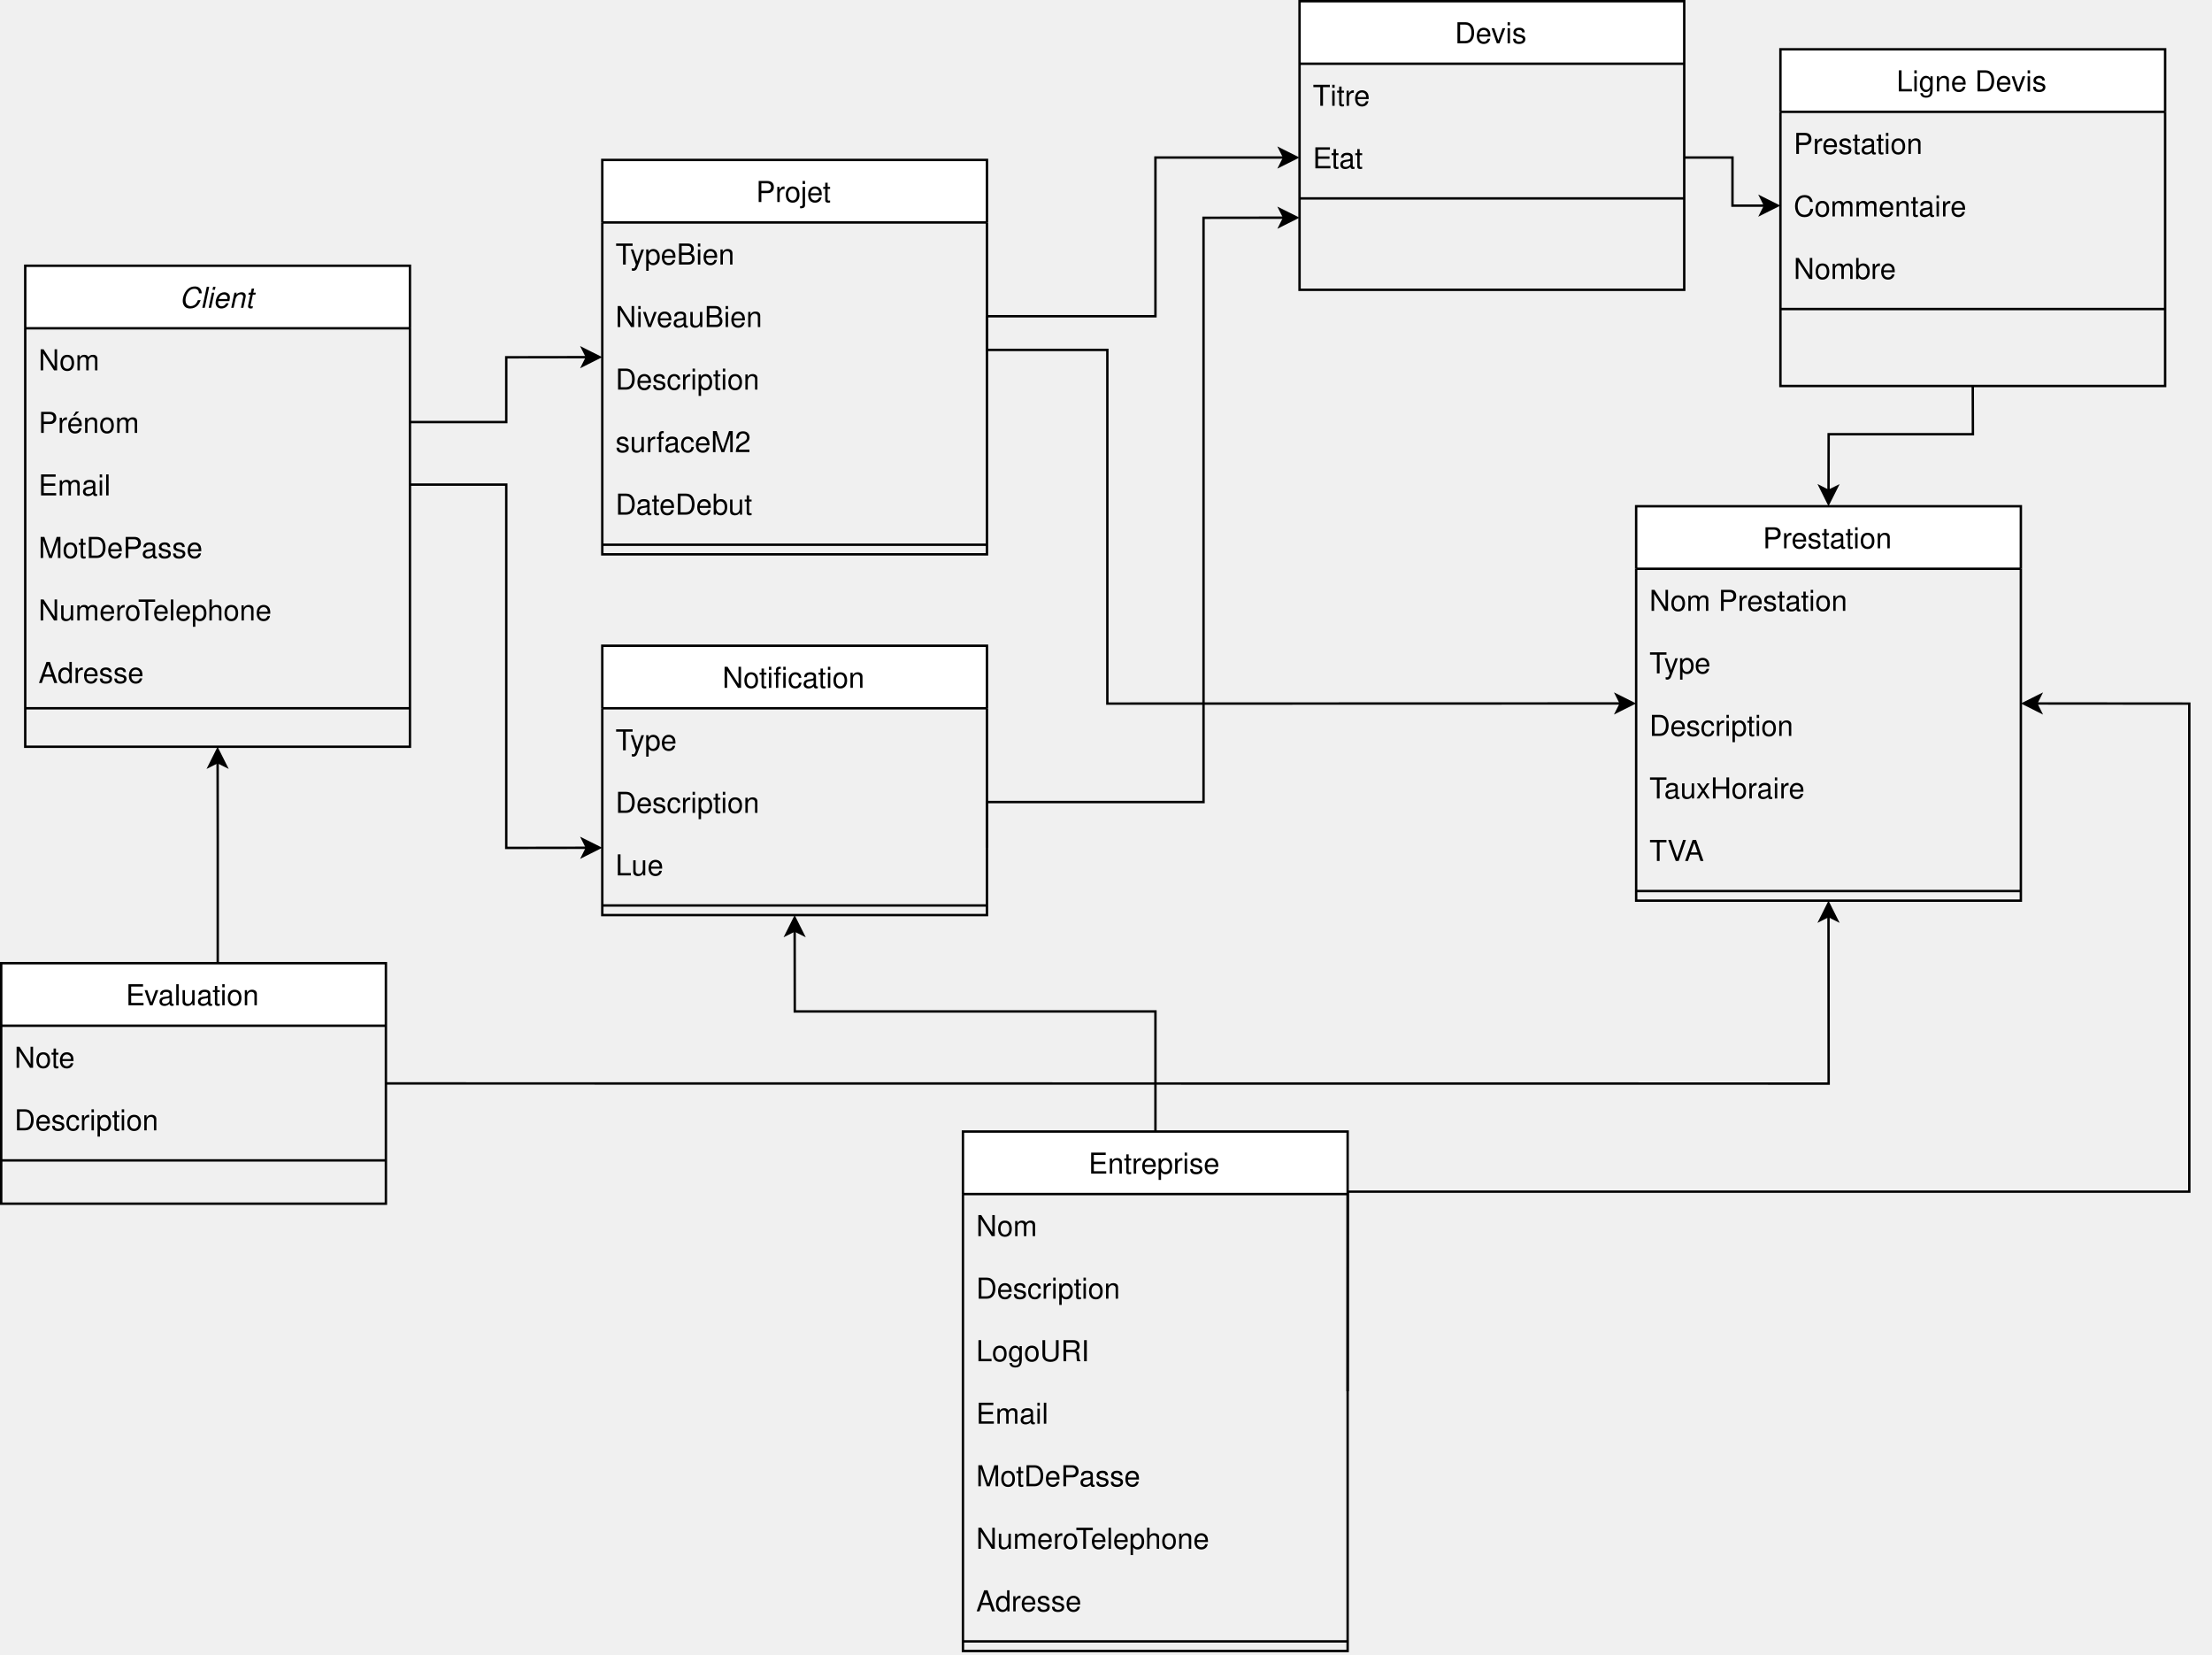
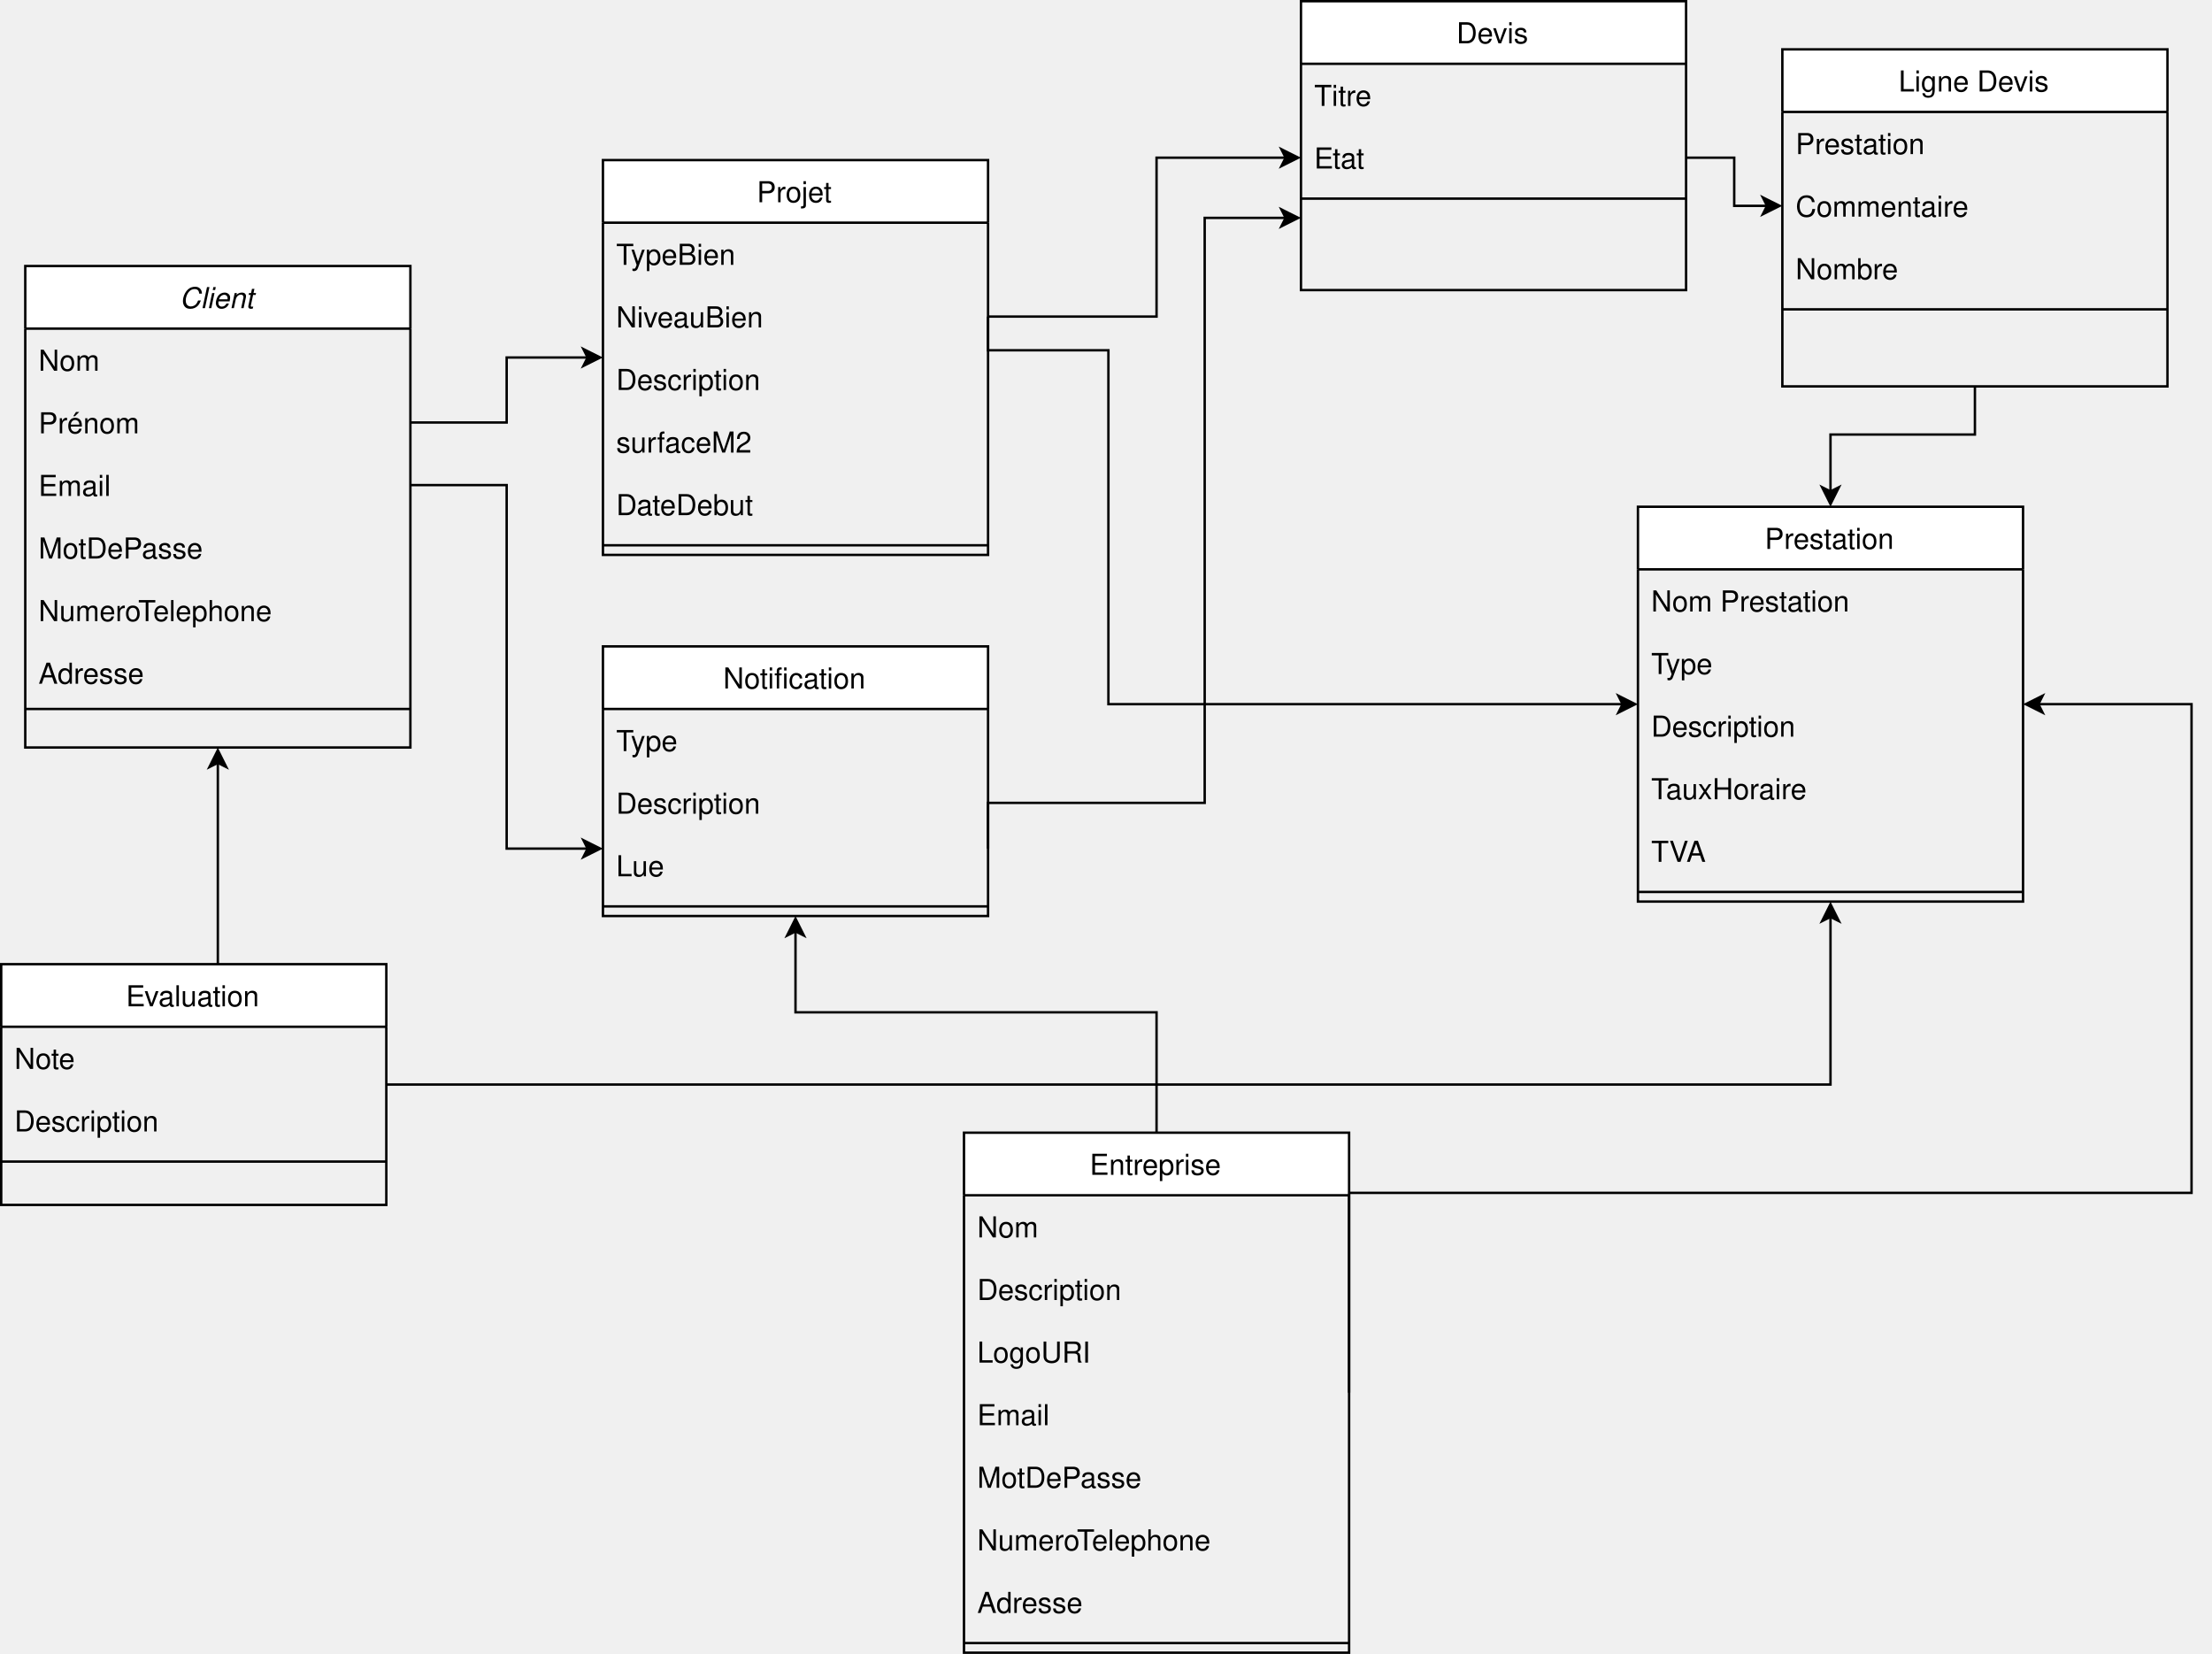
- <svg xmlns="http://www.w3.org/2000/svg" version="1.1" width="920px" height="688px" viewBox="-0.5 -0.5 920 688" content="&lt;mxfile host=&quot;Electron&quot; modified=&quot;2021-07-05T12:35:36.071Z&quot; agent=&quot;5.0 (Windows NT 10.0; Win64; x64) AppleWebKit/537.36 (KHTML, like Gecko) draw.io/14.6.13 Chrome/89.0.439.128 Electron/12.0.7 Safari/537.36&quot; etag=&quot;EMSYLAlqdJ-6ZJsoh8eY&quot; version=&quot;14.6.13&quot; type=&quot;device&quot;&gt;&lt;diagram id=&quot;C5RBs43oDa-KdzZeNtuy&quot; name=&quot;Page-1&quot;&gt;7V3bcto6FP0aHnMG37g8BkiT9pBO2tC0fVRAgBrb8rFFAv36I2MZX2QbAzZyiGYyUyRkG2stWWsvbbktbWitb13gLO/xDJottT1bt7RRS1UVvdel//g1G1bT6xhBzcJFM1YXVTyiv5BVtlntCs2gl2hIMDYJcpKVU2zbcEoSdcB18Vuy2Rybyas6YAG5iscpMPnan2hGlkFtT+1G9XcQLZbhlZVOP/jGAmFjdifeEszwW6xKu2lpQxdjEnyy1kNo+r0X9svPz5uf5vilc/vlm/cf+DH4d/L16So42adDDtndggttcvSp/77MP9096X9+OQ+fvr21b6+fv1yxQ9qvwFyx/hqayL9KcMdkE3aj94YsE9i0NJhjmzyyb2gnDICJFjb9PKXHQZdWvEKXIIrANfuCYIfWTpfInI3BBq/8e/AImL6EpcESu+gvPS0w6VcKraBfu4SRSe0kWjz6R9LqNq11oUfbPIQdo+yqxsAjrM0UmyZwPPS8/cF+Ewu4C2QPMCHYCk+EV/YMzlhph/S2QFz8suOOf3xJOBhsfm/AdYyMDJ5biC1I3A1twr7tMTTYUOuy4ltEW6XD6pYxyqptVgnYUFnszry72Hc6tIC9oF2wu5qqJS+n6GWv10leDpgUdhsQOPA70YuTkH6I3WhUtaXmATRVOJp+pdClOUq7mcT4aMI5yWWj54ApshfjbZuRHtV8ZzfqV2F67NzcMmGJZjNob5lCAAEBmXx6OBjZZNsTxoD+0f4atv8xWgb9QUNaVqIy/fObu2SIbUoqgLbsgZSpb9BnawavCsfsfl5tkoAdCmycRwlED4VP5eB7cFtDrXXdty8QxoJnyZJYJvtYF9iGKhhsjQP7xgLIlDBXCnO3dz6Y1/ef+5tXa7Ayfi/XN5MF1uZ3VwovHe4xGdHJ2PPghwabA7Es/rlgK21dMNp9fgJeWdDFE2hCZ4ltiXjFiGtHirHKENd4zXU9o+JaDu6qoTZEyzOdQ5qD2ETb0I91h5IZFu3B36JI+qcLAZ/4fBhdKRwpNJ4UWgYBTPAMzQfsIYKwf343aJsihijNrfRK6jC9JlA7GZob/4GlI/u2jOyri+w1NRlrl43IlE4BPfJDeyUV2mu9RoT22TqSDw4nGwcOEH3qy4nmsImmU/hIOqcNkA01Hxp+Ra8QrCTYlYN9ThsgWz/2OLBH0Ju6yNnO1xLtKtEW7gZovIb0Vu4cTOE9LyYl1qdgLd4M0Hg3YEQ1wgg+r3h5KcE+Cexz+gCZv4/HmoP4oweHnRz0Tw/5e3UpMYMDEc4WMIz9aJcs8QLbwLyJalMjIWozxluwfKxofEk2LLgDK4KTrIBrRH7FPv/2T0WHYVAardmZt4VNWLDp/e4O8guxo/xidNi2FB4X3J9/U7nDsSi08/DKncICzEMtS6PZBSQFXa1nM8GFJiBU/CZ+XW6Ud+26YBNrwGgcnfnBr4gCwE4qANQNI84Zrn2/d1r7UG5GnAx+caWRYpiycWbShgSMce53/LumE1AVQUDDyHYg8giltwvbn0yowi6ML1VSDKHjogyXW/pk9ftkejf1HCotf5QC/ZNvlJW6XrcZRpne5dh6uUkwxyjpYDg31/7SP5YjUhuQwq0tnY+JxlRV/Pj+ueVfU1Oi+V/iuR9P4eaVwS91X2bKUm0QivekQr35MdKR6gNSeN5J+HSXqUaVWYz7MD9nAko25nwgJnON6sG6bFpKbX5yaD1KQ7mEMVE+xb9dUkTV5ij3OBQFmnORHZdtzoVOdOQ+7yy9XCe6VZ2hl92DLKo4j6PMOXC9fmo7UMie8BTBDbCjIrYc6gxy19GLncFezjalep1B3msZwVfkcRyXpmD9pmBHSTLgquxGNUVNUbicKZj2rhu9MY73lCaIuJenm8rOnN3S7GrM5jg+cr2h3XhxCFa6X+pwnIXvi1P5IEcK35NhLWse1qV7VTGZFOIXpTN7o81L2EN2xJwoYXcT9e7Rnpr/g991soTdESxcrFaKJeye9jVlS3SEEPOUFJ/mk/mc8VhK9WpdoxYyp+Mr/RzkzJA8/meQuRAqY6x0jLXHGMxnfW6MlcqD0DplQ6zj3j2ipZ7UmRuUGpJ3oWUsSGByeRFWhc50/phvRBiWDTMvzy85O0Ms2sJTOPgVfw7hC4/FqgdVdCimiMkPzlS83bKSt5XIau+eMa09P1m4RAAX9HXlojdt9e40QMWiV0/nr/e1+On4dObuae2NcwR8WTIFzenzSKpqQaqa2/avlnxEKuGu+MuV1WrGysXGkbL60DlZbbasVjP2ikpZXRPawmW1xhs745Uc09WiLDxfWi5kVQ9q6QzquqIn/gUOD1R5ESkehVmy6TSUsu+DPvKlUe9JPOpZwY5FKwo4Kyed4udTzjJWU4Skzlt2Ml6oHGbhClLn5yEZL9SFtnAlqfNScgJW6ztMu+oCkxjFoi1+k57O7/2YPF1LmKuFWfwWPg5lDmIZHx6KquhXRr3DdLKW1qQ3RrFBsHdpLeeFcKVX1k5bQ1XeO8znXEIt+v9Pan8v02k46+8dZ9Er5Vnv3yrY31H/Unk47Ve8VJ7eDdVX4mfb21w1UlytYeVbkXNTDWRuztsM09kaSrv47YRGesvoge3P8jZDhV8YHVNh6xuycqupKM89nXS/25y313PXU0/fd73VNFuv8AasdNuPjvaC4d9cuz1jV+oQWxa9qYt05moDUrihHpovyaWy5wvEUPCQFW6myw3GdcAqPDFDFROqHxmpHBMVtep23sru5KwpVOcyObTUVs6cV+vsV260GP3/80FzFzjLezyDfov/AQ==&lt;/diagram&gt;&lt;/mxfile&gt;">
+ <svg xmlns="http://www.w3.org/2000/svg" version="1.1" width="919px" height="687px" viewBox="-0.5 -0.5 919 687" content="&lt;mxfile host=&quot;Electron&quot; modified=&quot;2021-07-12T20:23:09.944Z&quot; agent=&quot;5.0 (Windows NT 10.0; Win64; x64) AppleWebKit/537.36 (KHTML, like Gecko) draw.io/14.6.13 Chrome/89.0.439.128 Electron/12.0.7 Safari/537.36&quot; etag=&quot;i4FXJ8ezyd_VgB0PAWdG&quot; version=&quot;14.6.13&quot; type=&quot;device&quot;&gt;&lt;diagram id=&quot;C5RBs43oDa-KdzZeNtuy&quot; name=&quot;Page-1&quot;&gt;7V3bcto6FP0aHnMG37g8BkiT9pBO2tC0fVRAgBrb8rFFAv36I4N8lWIM2AiIZjpTvJFtrLVkr7205TSMvrO89YE3v8cTaDf05mTZMAYNXdf0lkn/CyMrFmm3tE1k5qMJiyWBR/QXsmCTRRdoAoNMQ4KxTZCXDY6x68IxycSA7+O3bLMptrNn9cAMcoHHMbD56E80IfNNtKO3k/gdRLN5dGat1d1844CoMbuSYA4m+C0VMm4aRt/HmGw+Ocs+tMPei/rl5+fVT3v40rr98i34D/zo/Tv6+nS1OdinXXaJL8GHLtn70H9fpp/unsw/v7yHT9/emrfXz1+u2C7NV2AvWH/1bRSeZXPFZBV1Y/CGHBu4dKs3xS55ZN/QTugBG81c+nlM94M+DbxCnyCKwDX7gmCPRsdzZE+GYIUX4TUEBIxfoq3eHPvoLz0ssOlXGg3Qr33CyKS3Mi0ewz1puEmjPgxom4eoY7Q4NAQBYW3G2LaBF6Dn9Q8OmzjAnyG3hwnBTnQgvHAncMK2YqTXG8THLzF3wv1LwsFgC3sDLlNkZPDcQuxA4q9oE/Zth6HBhlqbbb4ltNVaLDZPUVZvsiBgQ2UWHzk+2Xc6tIA7o10Qn003sqfTzLLna2VPB2wKuwsI7IWdGKRJSD+kLjQJram5A001jqZfKXR5jtJuJik+2nBK3mVj4IExcmfDdZuBmUS+swsNQ5juO7XXTJijyQS6a6YQQMCGTCE9PIxcsu4Jq0f/0f7qN/+xGhb9QX26rSXb9F/Y3Cd97FJSAbRmD6RMfYMhWwW8Khyz23m1ygK2K7BpHmUQ3RU+nYPvwW/0jcZ1171AGAvuJXPi2OxjXWBbumSwDQ7sGwcgW8FcKcztzvFgXt5/7q5end7C+j1f3oxm2JjeXWm8dLjHZEAfxkEAFdiVgq01Tclod/kH8MKBPh5BG3pz7CrEK0bc2FOMVYa4wWuu6wkV12pwVw21JVuemRzSHMQ2Wqd+rDs0YVq0BX+HIhkeLgJ8FPJhcKVxpDB4UhgCAtjgGdoPOEAE4fD4/qZtjhiyNLfWKanDzJpAbQk0N/4DS2f2TZXZV5fZG3o21y6bkWmtAnq8n9prudTe6JxEai/WkXxyOFp5sIfoXV89aEoM8JO0AcRQ86nhV/QKwUKBXTnYx7QBxPqxw4E9gMHYR976ea3QrhJt6W6AwWvIYOFPwRje82JSYX0I1vLNAIN3AwZUIwzg84KXlwrsg8A+pg8g/Mk81hzEHz053B3Vsil/py4lZnEgwskMRrkf7ZI5nmEX2DdJNDcSkjZDvAYrxIrml2TFkjuwIDjLCrhE5Ffq8+/wUHQYbrYGS3bk9cYq2nDp9cY7hRupvcLNZLf1VrQfD11RJhfghT+GBRBH0pUmrzNICnqW3ZvD3ixkgg9tQKj4TTUqyPKufR+sUg0YjZMjP4SBJAFs5RJA07LSnOHadzuHtY/kZsLJzS+uNFOMSjaOTNqIgCnO/U5/d2IE1E+CgJYldiDeI5TZLGx/MKEK+zQ9VUkxhJ6PBC638snq98nMdu4+VFr+aAX6532jrNT52qdhlJltjq0fuAgmHrvnY3+ZH8sRqQ1I6daWyedEQ6oqfnz/3AjPaWjJ81/heQbmlcVPdV9myVJtEMr3pCK9+THKkeoDUnrdSXR3V6VG+1mMe2B+zAIUMeZ8IqZqjerBumxZSm1+cmQ9KkO50uSmWVJE1eYodzgUJZpziR0nNuciJzpxn2NL710nmseurKEn7jCWREhylDkHrtPNLQeK2BMdYnNFbK+ELbs6g9x5zGJnsPPOMqV6nUHeaxnAVxRwHFemYP2mYEvLMuCq7EI1Tc9RuJwpmPeuT3phHO8pjRDxL083lX1ytkuz62QWx/GZ6w3txotDsFrluzPO0tfF6XySo4TvwbCWNQ/r0r26nEqKo09KCy++yUvYotUTdUvY+EEd39pzz//NDz1YwsYEiyartWIJu6V9TdUSLSnEPKTE5+TILDUfy6leo23VQuZ8fmUeg5wCyRN+BsKJUJVj1Z9j5eogjFbZFGu/d48YuTu1cIHSidRdGIIJCUwuL8PaV58XDvCTTMPEMPPy/JKrM+SiLb2Eg5/x5xD+QLlYNaDKTsU0OfXBQsXbLit5G5mq9nZ9Ze1FxcJbE7ioa+sWvXmrN9YAFYteM1+/3jXSh+PLmduHtbeOkfCJZAqa0vuRUtWnsuxfL3mL1KJV8Zcrq3XBzMXKU7K68Jmsl2bgqchqXbBWVMnqmtCWLqsN3tgZLtSYrhZl6fXSaiKrelBLV1DXlT3xL3B4oMqLKPEozZLNl6GUfR/0ni+NOifxaIqSHYcGCjirHjqC0X4+QtLkLTuVL1QOs3QFafLPIZUv1IW2dCVp8lJyBBbLO0y76gKLGOWiLX+Rnsmv/Rg9XSuYq4VZ/hI+DmUO4o+eH+6OquxXRp1hOVnDkPjGKMb5rVNrrF+rm1k7bA5VO3eYa5xCLfpzJ8d/L9NhOJvnjvORZ8pF798qXM5x9Kny6LFf8VR5fjVUV0sfbWtz3cpxtYaZb009mw4n8wm/zTBfraE1i99OaOWXjO7Y/ihvM9T4idEhFbahIauWmkr7C4z5paZ6Wc/dzN19z3qpqVjA8AasctvLZXvxWD8fu12wKrWPHYde50U6c7UBKd1Qj8yX7FTZ8wViKHnISjfT1QLjOmCVXpihy0nV98xU9smKdlNz2523sis5j5Wqc5UcRm4p5zuv1tmu3Ohm8vfnN8194M3v8QSGLf4H&lt;/diagram&gt;&lt;/mxfile&gt;">
  <defs>
    <clipPath id="mx-clip-14-141-152-26-0">
      <rect x="14" y="141" width="152" height="26" />
    </clipPath>
    <clipPath id="mx-clip-14-167-152-26-0">
      <rect x="14" y="167" width="152" height="26" />
    </clipPath>
    <clipPath id="mx-clip-14-193-152-26-0">
      <rect x="14" y="193" width="152" height="26" />
    </clipPath>
    <clipPath id="mx-clip-14-219-152-26-0">
      <rect x="14" y="219" width="152" height="26" />
    </clipPath>
    <clipPath id="mx-clip-14-245-152-26-0">
      <rect x="14" y="245" width="152" height="26" />
    </clipPath>
    <clipPath id="mx-clip-14-271-152-26-0">
      <rect x="14" y="271" width="152" height="26" />
    </clipPath>
    <clipPath id="mx-clip-254-97-152-26-0">
      <rect x="254" y="97" width="152" height="26" />
    </clipPath>
    <clipPath id="mx-clip-254-123-152-26-0">
      <rect x="254" y="123" width="152" height="26" />
    </clipPath>
    <clipPath id="mx-clip-254-149-152-26-0">
      <rect x="254" y="149" width="152" height="26" />
    </clipPath>
    <clipPath id="mx-clip-254-175-152-26-0">
      <rect x="254" y="175" width="152" height="26" />
    </clipPath>
    <clipPath id="mx-clip-254-201-152-26-0">
      <rect x="254" y="201" width="152" height="26" />
    </clipPath>
    <clipPath id="mx-clip-404-501-152-26-0">
      <rect x="404" y="501" width="152" height="26" />
    </clipPath>
    <clipPath id="mx-clip-404-527-152-26-0">
      <rect x="404" y="527" width="152" height="26" />
    </clipPath>
    <clipPath id="mx-clip-404-553-152-26-0">
      <rect x="404" y="553" width="152" height="26" />
    </clipPath>
    <clipPath id="mx-clip-404-579-152-26-0">
      <rect x="404" y="579" width="152" height="26" />
    </clipPath>
    <clipPath id="mx-clip-404-605-152-26-0">
      <rect x="404" y="605" width="152" height="26" />
    </clipPath>
    <clipPath id="mx-clip-404-631-152-26-0">
      <rect x="404" y="631" width="152" height="26" />
    </clipPath>
    <clipPath id="mx-clip-404-657-152-26-0">
      <rect x="404" y="657" width="152" height="26" />
    </clipPath>
    <clipPath id="mx-clip-544-31-152-26-0">
      <rect x="544" y="31" width="152" height="26" />
    </clipPath>
    <clipPath id="mx-clip-544-57-152-26-0">
      <rect x="544" y="57" width="152" height="26" />
    </clipPath>
    <clipPath id="mx-clip-4-431-152-26-0">
      <rect x="4" y="431" width="152" height="26" />
    </clipPath>
    <clipPath id="mx-clip-4-457-152-26-0">
      <rect x="4" y="457" width="152" height="26" />
    </clipPath>
    <clipPath id="mx-clip-254-299-152-26-0">
      <rect x="254" y="299" width="152" height="26" />
    </clipPath>
    <clipPath id="mx-clip-254-325-152-26-0">
      <rect x="254" y="325" width="152" height="26" />
    </clipPath>
    <clipPath id="mx-clip-254-351-152-26-0">
      <rect x="254" y="351" width="152" height="26" />
    </clipPath>
    <clipPath id="mx-clip-684-241-152-26-0">
      <rect x="684" y="241" width="152" height="26" />
    </clipPath>
    <clipPath id="mx-clip-684-267-152-26-0">
      <rect x="684" y="267" width="152" height="26" />
    </clipPath>
    <clipPath id="mx-clip-684-293-152-26-0">
      <rect x="684" y="293" width="152" height="26" />
    </clipPath>
    <clipPath id="mx-clip-684-319-152-26-0">
      <rect x="684" y="319" width="152" height="26" />
    </clipPath>
    <clipPath id="mx-clip-684-345-152-26-0">
      <rect x="684" y="345" width="152" height="26" />
    </clipPath>
    <clipPath id="mx-clip-744-51-152-26-0">
      <rect x="744" y="51" width="152" height="26" />
    </clipPath>
    <clipPath id="mx-clip-744-77-152-26-0">
      <rect x="744" y="77" width="152" height="26" />
    </clipPath>
    <clipPath id="mx-clip-744-103-152-26-0">
      <rect x="744" y="103" width="152" height="26" />
    </clipPath>
  </defs>
  <g>
    <path d="M 10 136 L 10 110 L 170 110 L 170 136" fill="#ffffff" stroke="#000000" stroke-miterlimit="10" pointer-events="all" />
    <path d="M 10 136 L 10 310 L 170 310 L 170 136" fill="none" stroke="#000000" stroke-miterlimit="10" pointer-events="none" />
    <path d="M 10 136 L 170 136" fill="none" stroke="#000000" stroke-miterlimit="10" pointer-events="none" />
    <g fill="#000000" font-family="Helvetica" font-style="italic" pointer-events="none" text-anchor="middle" font-size="12px">
      <text x="89.5" y="127.5">Client</text>
    </g>
    <g fill="#000000" font-family="Helvetica" pointer-events="none" clip-path="url(#mx-clip-14-141-152-26-0)" font-size="12px">
      <text x="15.5" y="153.5">Nom</text>
    </g>
    <g fill="#000000" font-family="Helvetica" pointer-events="none" clip-path="url(#mx-clip-14-167-152-26-0)" font-size="12px">
      <text x="15.5" y="179.5">Prénom</text>
    </g>
    <g fill="#000000" font-family="Helvetica" pointer-events="none" clip-path="url(#mx-clip-14-193-152-26-0)" font-size="12px">
      <text x="15.5" y="205.5">Email</text>
    </g>
    <g fill="#000000" font-family="Helvetica" pointer-events="none" clip-path="url(#mx-clip-14-219-152-26-0)" font-size="12px">
      <text x="15.5" y="231.5">MotDePasse</text>
    </g>
    <g fill="#000000" font-family="Helvetica" pointer-events="none" clip-path="url(#mx-clip-14-245-152-26-0)" font-size="12px">
      <text x="15.5" y="257.5">NumeroTelephone</text>
    </g>
    <g fill="#000000" font-family="Helvetica" pointer-events="none" clip-path="url(#mx-clip-14-271-152-26-0)" font-size="12px">
      <text x="15.5" y="283.5">Adresse</text>
    </g>
    <path d="M 10 294 L 170 294" fill="none" stroke="#000000" stroke-miterlimit="10" pointer-events="none" />
    <path d="M 250 92 L 250 66 L 410 66 L 410 92" fill="#ffffff" stroke="#000000" stroke-miterlimit="10" pointer-events="none" />
    <path d="M 250 92 L 250 230 L 410 230 L 410 92" fill="none" stroke="#000000" stroke-miterlimit="10" pointer-events="none" />
    <path d="M 250 92 L 410 92" fill="none" stroke="#000000" stroke-miterlimit="10" pointer-events="none" />
    <g fill="#000000" font-family="Helvetica" pointer-events="none" text-anchor="middle" font-size="12px">
      <text x="329.5" y="83.5">Projet</text>
    </g>
    <g fill="#000000" font-family="Helvetica" pointer-events="none" clip-path="url(#mx-clip-254-97-152-26-0)" font-size="12px">
      <text x="255.5" y="109.5">TypeBien</text>
    </g>
    <g fill="#000000" font-family="Helvetica" pointer-events="none" clip-path="url(#mx-clip-254-123-152-26-0)" font-size="12px">
      <text x="255.5" y="135.5">NiveauBien</text>
    </g>
    <g fill="#000000" font-family="Helvetica" pointer-events="none" clip-path="url(#mx-clip-254-149-152-26-0)" font-size="12px">
      <text x="255.5" y="161.5">Description</text>
    </g>
    <g fill="#000000" font-family="Helvetica" pointer-events="none" clip-path="url(#mx-clip-254-175-152-26-0)" font-size="12px">
      <text x="255.5" y="187.5">surfaceM2</text>
    </g>
    <g fill="#000000" font-family="Helvetica" pointer-events="none" clip-path="url(#mx-clip-254-201-152-26-0)" font-size="12px">
      <text x="255.5" y="213.5">DateDebut</text>
    </g>
    <path d="M 250 226 L 410 226" fill="none" stroke="#000000" stroke-miterlimit="10" pointer-events="none" />
-     <path d="M 560 578 L 560.06 495 L 910.06 495 L 910.06 292.06 L 846.37 292.01" fill="none" stroke="#000000" stroke-miterlimit="10" pointer-events="none" />
-     <path d="M 841.12 292 L 848.12 288.51 L 846.37 292.01 L 848.12 295.51 Z" fill="#000000" stroke="#000000" stroke-miterlimit="10" pointer-events="none" />
-     <path d="M 480.06 470 L 480.06 420.06 L 330.06 420.06 L 330.01 386.37" fill="none" stroke="#000000" stroke-miterlimit="10" pointer-events="none" />
-     <path d="M 330 381.12 L 333.51 388.11 L 330.01 386.37 L 326.51 388.12 Z" fill="#000000" stroke="#000000" stroke-miterlimit="10" pointer-events="none" />
+     <path d="M 560 578 L 560 495 L 910 495 L 910 292 L 846.37 292" fill="none" stroke="#000000" stroke-miterlimit="10" pointer-events="none" />
+     <path d="M 841.12 292 L 848.12 288.5 L 846.37 292 L 848.12 295.5 Z" fill="#000000" stroke="#000000" stroke-miterlimit="10" pointer-events="none" />
+     <path d="M 480 470 L 480 420 L 330 420 L 330 386.37" fill="none" stroke="#000000" stroke-miterlimit="10" pointer-events="none" />
+     <path d="M 330 381.12 L 333.5 388.12 L 330 386.37 L 326.5 388.12 Z" fill="#000000" stroke="#000000" stroke-miterlimit="10" pointer-events="none" />
    <path d="M 400 496 L 400 470 L 560 470 L 560 496" fill="#ffffff" stroke="#000000" stroke-miterlimit="10" pointer-events="none" />
    <path d="M 400 496 L 400 686 L 560 686 L 560 496" fill="none" stroke="#000000" stroke-miterlimit="10" pointer-events="none" />
    <path d="M 400 496 L 560 496" fill="none" stroke="#000000" stroke-miterlimit="10" pointer-events="none" />
    <g fill="#000000" font-family="Helvetica" pointer-events="none" text-anchor="middle" font-size="12px">
      <text x="479.5" y="487.5">Entreprise</text>
    </g>
    <g fill="#000000" font-family="Helvetica" pointer-events="none" clip-path="url(#mx-clip-404-501-152-26-0)" font-size="12px">
      <text x="405.5" y="513.5">Nom</text>
    </g>
    <g fill="#000000" font-family="Helvetica" pointer-events="none" clip-path="url(#mx-clip-404-527-152-26-0)" font-size="12px">
      <text x="405.5" y="539.5">Description</text>
    </g>
    <g fill="#000000" font-family="Helvetica" pointer-events="none" clip-path="url(#mx-clip-404-553-152-26-0)" font-size="12px">
      <text x="405.5" y="565.5">LogoURI</text>
    </g>
    <g fill="#000000" font-family="Helvetica" pointer-events="none" clip-path="url(#mx-clip-404-579-152-26-0)" font-size="12px">
      <text x="405.5" y="591.5">Email</text>
    </g>
    <g fill="#000000" font-family="Helvetica" pointer-events="none" clip-path="url(#mx-clip-404-605-152-26-0)" font-size="12px">
      <text x="405.5" y="617.5">MotDePasse</text>
    </g>
    <g fill="#000000" font-family="Helvetica" pointer-events="none" clip-path="url(#mx-clip-404-631-152-26-0)" font-size="12px">
      <text x="405.5" y="643.5">NumeroTelephone</text>
    </g>
    <g fill="#000000" font-family="Helvetica" pointer-events="none" clip-path="url(#mx-clip-404-657-152-26-0)" font-size="12px">
      <text x="405.5" y="669.5">Adresse</text>
    </g>
    <path d="M 400 682 L 560 682" fill="none" stroke="#000000" stroke-miterlimit="10" pointer-events="none" />
-     <path d="M 820 160 L 820.06 180.06 L 760.06 180.06 L 760.01 203.63" fill="none" stroke="#000000" stroke-miterlimit="10" pointer-events="none" />
-     <path d="M 760 208.88 L 756.52 201.88 L 760.01 203.63 L 763.52 201.89 Z" fill="#000000" stroke="#000000" stroke-miterlimit="10" pointer-events="none" />
+     <path d="M 820 160 L 820 180 L 760 180 L 760 203.63" fill="none" stroke="#000000" stroke-miterlimit="10" pointer-events="none" />
+     <path d="M 760 208.88 L 756.5 201.88 L 760 203.63 L 763.5 201.88 Z" fill="#000000" stroke="#000000" stroke-miterlimit="10" pointer-events="none" />
    <path d="M 540 26 L 540 0 L 700 0 L 700 26" fill="#ffffff" stroke="#000000" stroke-miterlimit="10" pointer-events="none" />
    <path d="M 540 26 L 540 120 L 700 120 L 700 26" fill="none" stroke="#000000" stroke-miterlimit="10" pointer-events="none" />
    <path d="M 540 26 L 700 26" fill="none" stroke="#000000" stroke-miterlimit="10" pointer-events="none" />
    <g fill="#000000" font-family="Helvetica" pointer-events="none" text-anchor="middle" font-size="12px">
      <text x="619.5" y="17.5">Devis</text>
    </g>
    <g fill="#000000" font-family="Helvetica" pointer-events="none" clip-path="url(#mx-clip-544-31-152-26-0)" font-size="12px">
      <text x="545.5" y="43.5">Titre</text>
    </g>
    <g fill="#000000" font-family="Helvetica" pointer-events="none" clip-path="url(#mx-clip-544-57-152-26-0)" font-size="12px">
      <text x="545.5" y="69.5">Etat</text>
    </g>
    <path d="M 540 82 L 700 82" fill="none" stroke="#000000" stroke-miterlimit="10" pointer-events="none" />
-     <path d="M 90.06 400 L 90.06 350.06 L 90.01 316.37" fill="none" stroke="#000000" stroke-miterlimit="10" pointer-events="none" />
-     <path d="M 90 311.12 L 93.51 318.11 L 90.01 316.37 L 86.51 318.12 Z" fill="#000000" stroke="#000000" stroke-miterlimit="10" pointer-events="none" />
-     <path d="M 160 450 L 760.06 450.06 L 760 380.37" fill="none" stroke="#000000" stroke-miterlimit="10" pointer-events="none" />
-     <path d="M 760 375.12 L 763.51 382.12 L 760 380.37 L 756.51 382.12 Z" fill="#000000" stroke="#000000" stroke-miterlimit="10" pointer-events="none" />
+     <path d="M 90 400 L 90 350 L 90 316.37" fill="none" stroke="#000000" stroke-miterlimit="10" pointer-events="none" />
+     <path d="M 90 311.12 L 93.5 318.12 L 90 316.37 L 86.5 318.12 Z" fill="#000000" stroke="#000000" stroke-miterlimit="10" pointer-events="none" />
+     <path d="M 160 450 L 760 450 L 760 380.37" fill="none" stroke="#000000" stroke-miterlimit="10" pointer-events="none" />
+     <path d="M 760 375.12 L 763.5 382.12 L 760 380.37 L 756.5 382.12 Z" fill="#000000" stroke="#000000" stroke-miterlimit="10" pointer-events="none" />
    <path d="M 0 426 L 0 400 L 160 400 L 160 426" fill="#ffffff" stroke="#000000" stroke-miterlimit="10" pointer-events="none" />
    <path d="M 0 426 L 0 500 L 160 500 L 160 426" fill="none" stroke="#000000" stroke-miterlimit="10" pointer-events="none" />
    <path d="M 0 426 L 160 426" fill="none" stroke="#000000" stroke-miterlimit="10" pointer-events="none" />
    <g fill="#000000" font-family="Helvetica" pointer-events="none" text-anchor="middle" font-size="12px">
      <text x="79.5" y="417.5">Evaluation</text>
    </g>
    <g fill="#000000" font-family="Helvetica" pointer-events="none" clip-path="url(#mx-clip-4-431-152-26-0)" font-size="12px">
      <text x="5.5" y="443.5">Note</text>
    </g>
    <g fill="#000000" font-family="Helvetica" pointer-events="none" clip-path="url(#mx-clip-4-457-152-26-0)" font-size="12px">
      <text x="5.5" y="469.5">Description</text>
    </g>
    <path d="M 0 482 L 160 482" fill="none" stroke="#000000" stroke-miterlimit="10" pointer-events="none" />
-     <path d="M 410 352 L 410.06 333 L 500.06 333 L 500.06 90.06 L 533.63 90.01" fill="none" stroke="#000000" stroke-miterlimit="10" pointer-events="none" />
-     <path d="M 538.88 90 L 531.89 93.51 L 533.63 90.01 L 531.88 86.51 Z" fill="#000000" stroke="#000000" stroke-miterlimit="10" pointer-events="none" />
+     <path d="M 410 352 L 410 333 L 500 333 L 500 90 L 533.63 90" fill="none" stroke="#000000" stroke-miterlimit="10" pointer-events="none" />
+     <path d="M 538.88 90 L 531.88 93.5 L 533.63 90 L 531.88 86.5 Z" fill="#000000" stroke="#000000" stroke-miterlimit="10" pointer-events="none" />
    <path d="M 250 294 L 250 268 L 410 268 L 410 294" fill="#ffffff" stroke="#000000" stroke-miterlimit="10" pointer-events="none" />
    <path d="M 250 294 L 250 380 L 410 380 L 410 294" fill="none" stroke="#000000" stroke-miterlimit="10" pointer-events="none" />
    <path d="M 250 294 L 410 294" fill="none" stroke="#000000" stroke-miterlimit="10" pointer-events="none" />
    <g fill="#000000" font-family="Helvetica" pointer-events="none" text-anchor="middle" font-size="12px">
      <text x="329.5" y="285.5">Notification</text>
    </g>
    <g fill="#000000" font-family="Helvetica" pointer-events="none" clip-path="url(#mx-clip-254-299-152-26-0)" font-size="12px">
      <text x="255.5" y="311.5">Type</text>
    </g>
    <g fill="#000000" font-family="Helvetica" pointer-events="none" clip-path="url(#mx-clip-254-325-152-26-0)" font-size="12px">
      <text x="255.5" y="337.5">Description</text>
    </g>
    <g fill="#000000" font-family="Helvetica" pointer-events="none" clip-path="url(#mx-clip-254-351-152-26-0)" font-size="12px">
      <text x="255.5" y="363.5">Lue</text>
    </g>
    <path d="M 250 376 L 410 376" fill="none" stroke="#000000" stroke-miterlimit="10" pointer-events="none" />
    <path d="M 680 236 L 680 210 L 840 210 L 840 236" fill="#ffffff" stroke="#000000" stroke-miterlimit="10" pointer-events="none" />
    <path d="M 680 236 L 680 374 L 840 374 L 840 236" fill="none" stroke="#000000" stroke-miterlimit="10" pointer-events="none" />
    <path d="M 680 236 L 840 236" fill="none" stroke="#000000" stroke-miterlimit="10" pointer-events="none" />
    <g fill="#000000" font-family="Helvetica" pointer-events="none" text-anchor="middle" font-size="12px">
      <text x="759.5" y="227.5">Prestation</text>
    </g>
    <g fill="#000000" font-family="Helvetica" pointer-events="none" clip-path="url(#mx-clip-684-241-152-26-0)" font-size="12px">
      <text x="685.5" y="253.5">Nom Prestation</text>
    </g>
    <g fill="#000000" font-family="Helvetica" pointer-events="none" clip-path="url(#mx-clip-684-267-152-26-0)" font-size="12px">
      <text x="685.5" y="279.5">Type</text>
    </g>
    <g fill="#000000" font-family="Helvetica" pointer-events="none" clip-path="url(#mx-clip-684-293-152-26-0)" font-size="12px">
      <text x="685.5" y="305.5">Description</text>
    </g>
    <g fill="#000000" font-family="Helvetica" pointer-events="none" clip-path="url(#mx-clip-684-319-152-26-0)" font-size="12px">
      <text x="685.5" y="331.5">TauxHoraire</text>
    </g>
    <g fill="#000000" font-family="Helvetica" pointer-events="none" clip-path="url(#mx-clip-684-345-152-26-0)" font-size="12px">
      <text x="685.5" y="357.5">TVA</text>
    </g>
    <path d="M 680 370 L 840 370" fill="none" stroke="#000000" stroke-miterlimit="10" pointer-events="none" />
-     <path d="M 170 175 L 210.06 175 L 210.06 148.06 L 243.63 148.01" fill="none" stroke="#000000" stroke-miterlimit="10" pointer-events="none" />
-     <path d="M 248.88 148 L 241.89 151.51 L 243.63 148.01 L 241.88 144.51 Z" fill="#000000" stroke="#000000" stroke-miterlimit="10" pointer-events="none" />
-     <path d="M 170 201 L 210.06 201 L 210.06 352.06 L 243.63 352.01" fill="none" stroke="#000000" stroke-miterlimit="10" pointer-events="none" />
-     <path d="M 248.88 352 L 241.89 355.51 L 243.63 352.01 L 241.88 348.51 Z" fill="#000000" stroke="#000000" stroke-miterlimit="10" pointer-events="none" />
-     <path d="M 410 131 L 480.06 131 L 480.06 65 L 533.63 65" fill="none" stroke="#000000" stroke-miterlimit="10" pointer-events="none" />
+     <path d="M 170 175 L 210 175 L 210 148 L 243.63 148" fill="none" stroke="#000000" stroke-miterlimit="10" pointer-events="none" />
+     <path d="M 248.88 148 L 241.88 151.5 L 243.63 148 L 241.88 144.5 Z" fill="#000000" stroke="#000000" stroke-miterlimit="10" pointer-events="none" />
+     <path d="M 170 201 L 210 201 L 210 352 L 243.63 352" fill="none" stroke="#000000" stroke-miterlimit="10" pointer-events="none" />
+     <path d="M 248.88 352 L 241.88 355.5 L 243.63 352 L 241.88 348.5 Z" fill="#000000" stroke="#000000" stroke-miterlimit="10" pointer-events="none" />
+     <path d="M 410 131 L 480 131 L 480 65 L 533.63 65" fill="none" stroke="#000000" stroke-miterlimit="10" pointer-events="none" />
    <path d="M 538.88 65 L 531.88 68.5 L 533.63 65 L 531.88 61.5 Z" fill="#000000" stroke="#000000" stroke-miterlimit="10" pointer-events="none" />
-     <path d="M 410 131 L 410.06 145 L 460.06 145 L 460.06 292.06 L 673.63 292" fill="none" stroke="#000000" stroke-miterlimit="10" pointer-events="none" />
+     <path d="M 410 131 L 410 145 L 460 145 L 460 292 L 673.63 292" fill="none" stroke="#000000" stroke-miterlimit="10" pointer-events="none" />
    <path d="M 678.88 292 L 671.88 295.5 L 673.63 292 L 671.88 288.5 Z" fill="#000000" stroke="#000000" stroke-miterlimit="10" pointer-events="none" />
    <path d="M 740 46 L 740 20 L 900 20 L 900 46" fill="#ffffff" stroke="#000000" stroke-miterlimit="10" pointer-events="none" />
    <path d="M 740 46 L 740 160 L 900 160 L 900 46" fill="none" stroke="#000000" stroke-miterlimit="10" pointer-events="none" />
    <path d="M 740 46 L 900 46" fill="none" stroke="#000000" stroke-miterlimit="10" pointer-events="none" />
    <g fill="#000000" font-family="Helvetica" pointer-events="none" text-anchor="middle" font-size="12px">
      <text x="819.5" y="37.5">Ligne Devis</text>
    </g>
    <g fill="#000000" font-family="Helvetica" pointer-events="none" clip-path="url(#mx-clip-744-51-152-26-0)" font-size="12px">
      <text x="745.5" y="63.5">Prestation</text>
    </g>
    <g fill="#000000" font-family="Helvetica" pointer-events="none" clip-path="url(#mx-clip-744-77-152-26-0)" font-size="12px">
      <text x="745.5" y="89.5">Commentaire</text>
    </g>
    <g fill="#000000" font-family="Helvetica" pointer-events="none" clip-path="url(#mx-clip-744-103-152-26-0)" font-size="12px">
      <text x="745.5" y="115.5">Nombre</text>
    </g>
    <path d="M 740 128 L 900 128" fill="none" stroke="#000000" stroke-miterlimit="10" pointer-events="none" />
-     <path d="M 700 65 L 720.06 65 L 720.06 85 L 733.63 85" fill="none" stroke="#000000" stroke-miterlimit="10" pointer-events="none" />
+     <path d="M 700 65 L 720 65 L 720 85 L 733.63 85" fill="none" stroke="#000000" stroke-miterlimit="10" pointer-events="none" />
    <path d="M 738.88 85 L 731.88 88.5 L 733.63 85 L 731.88 81.5 Z" fill="#000000" stroke="#000000" stroke-miterlimit="10" pointer-events="none" />
  </g>
</svg>
